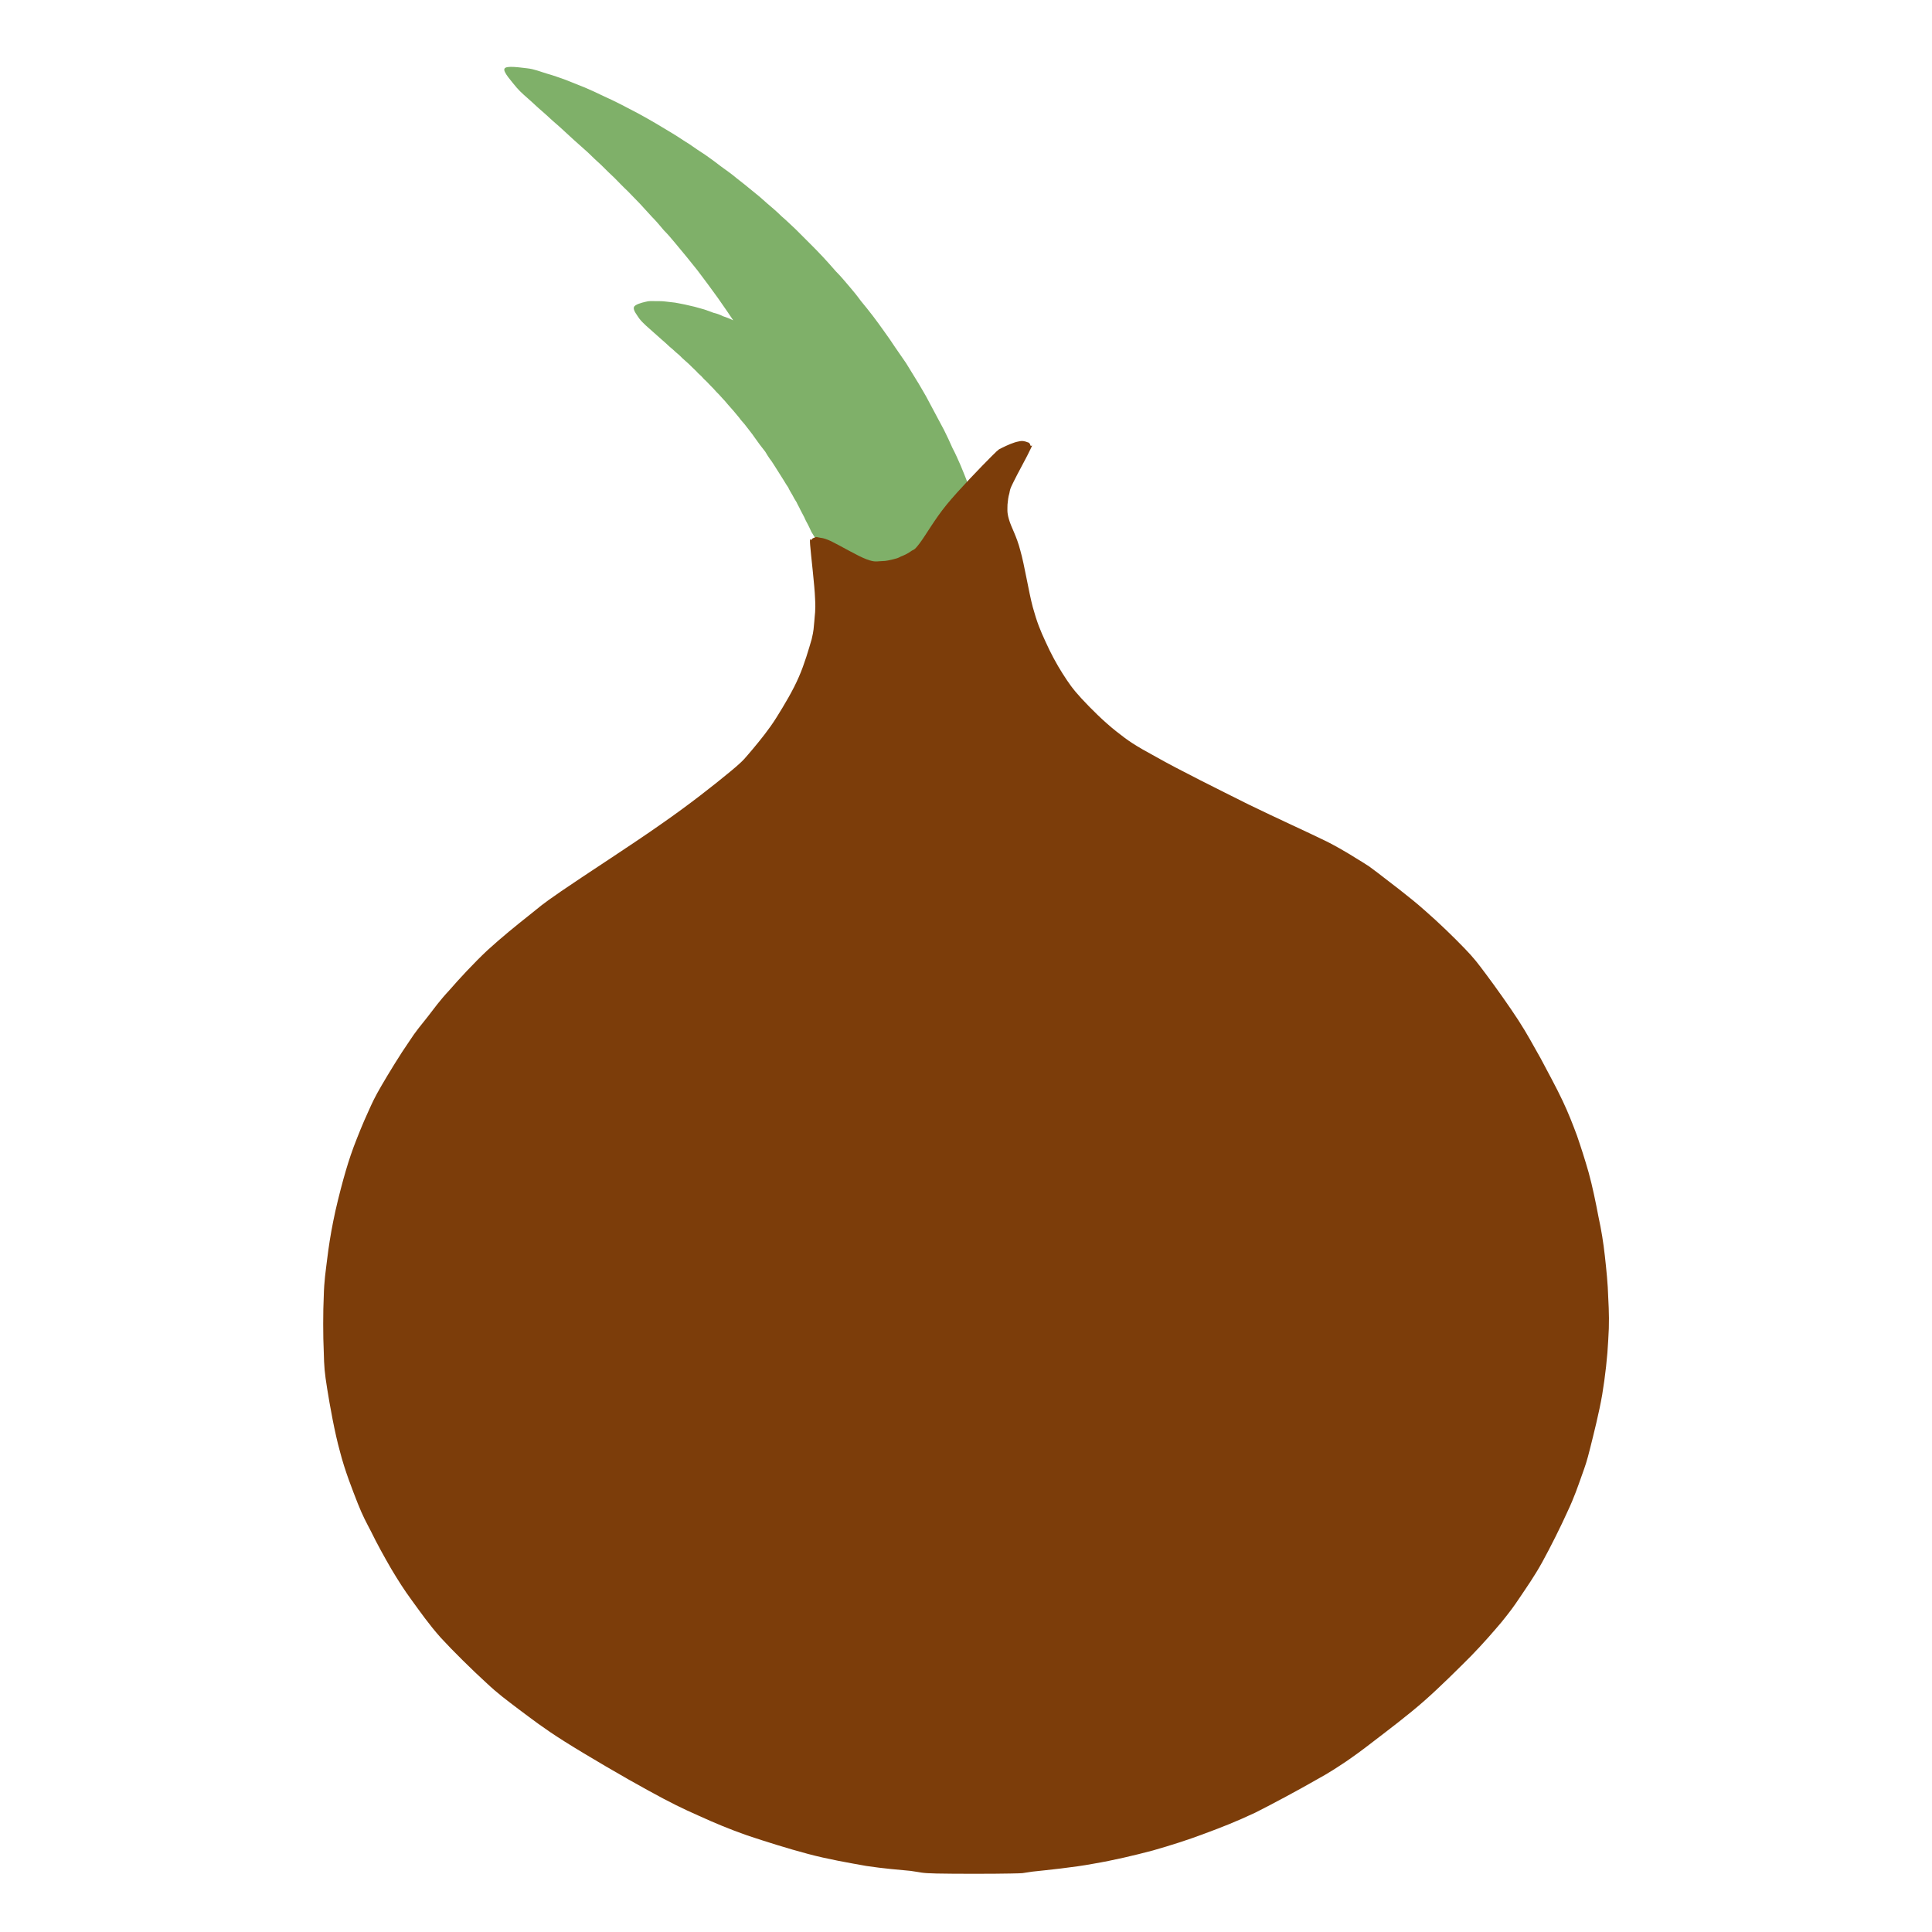
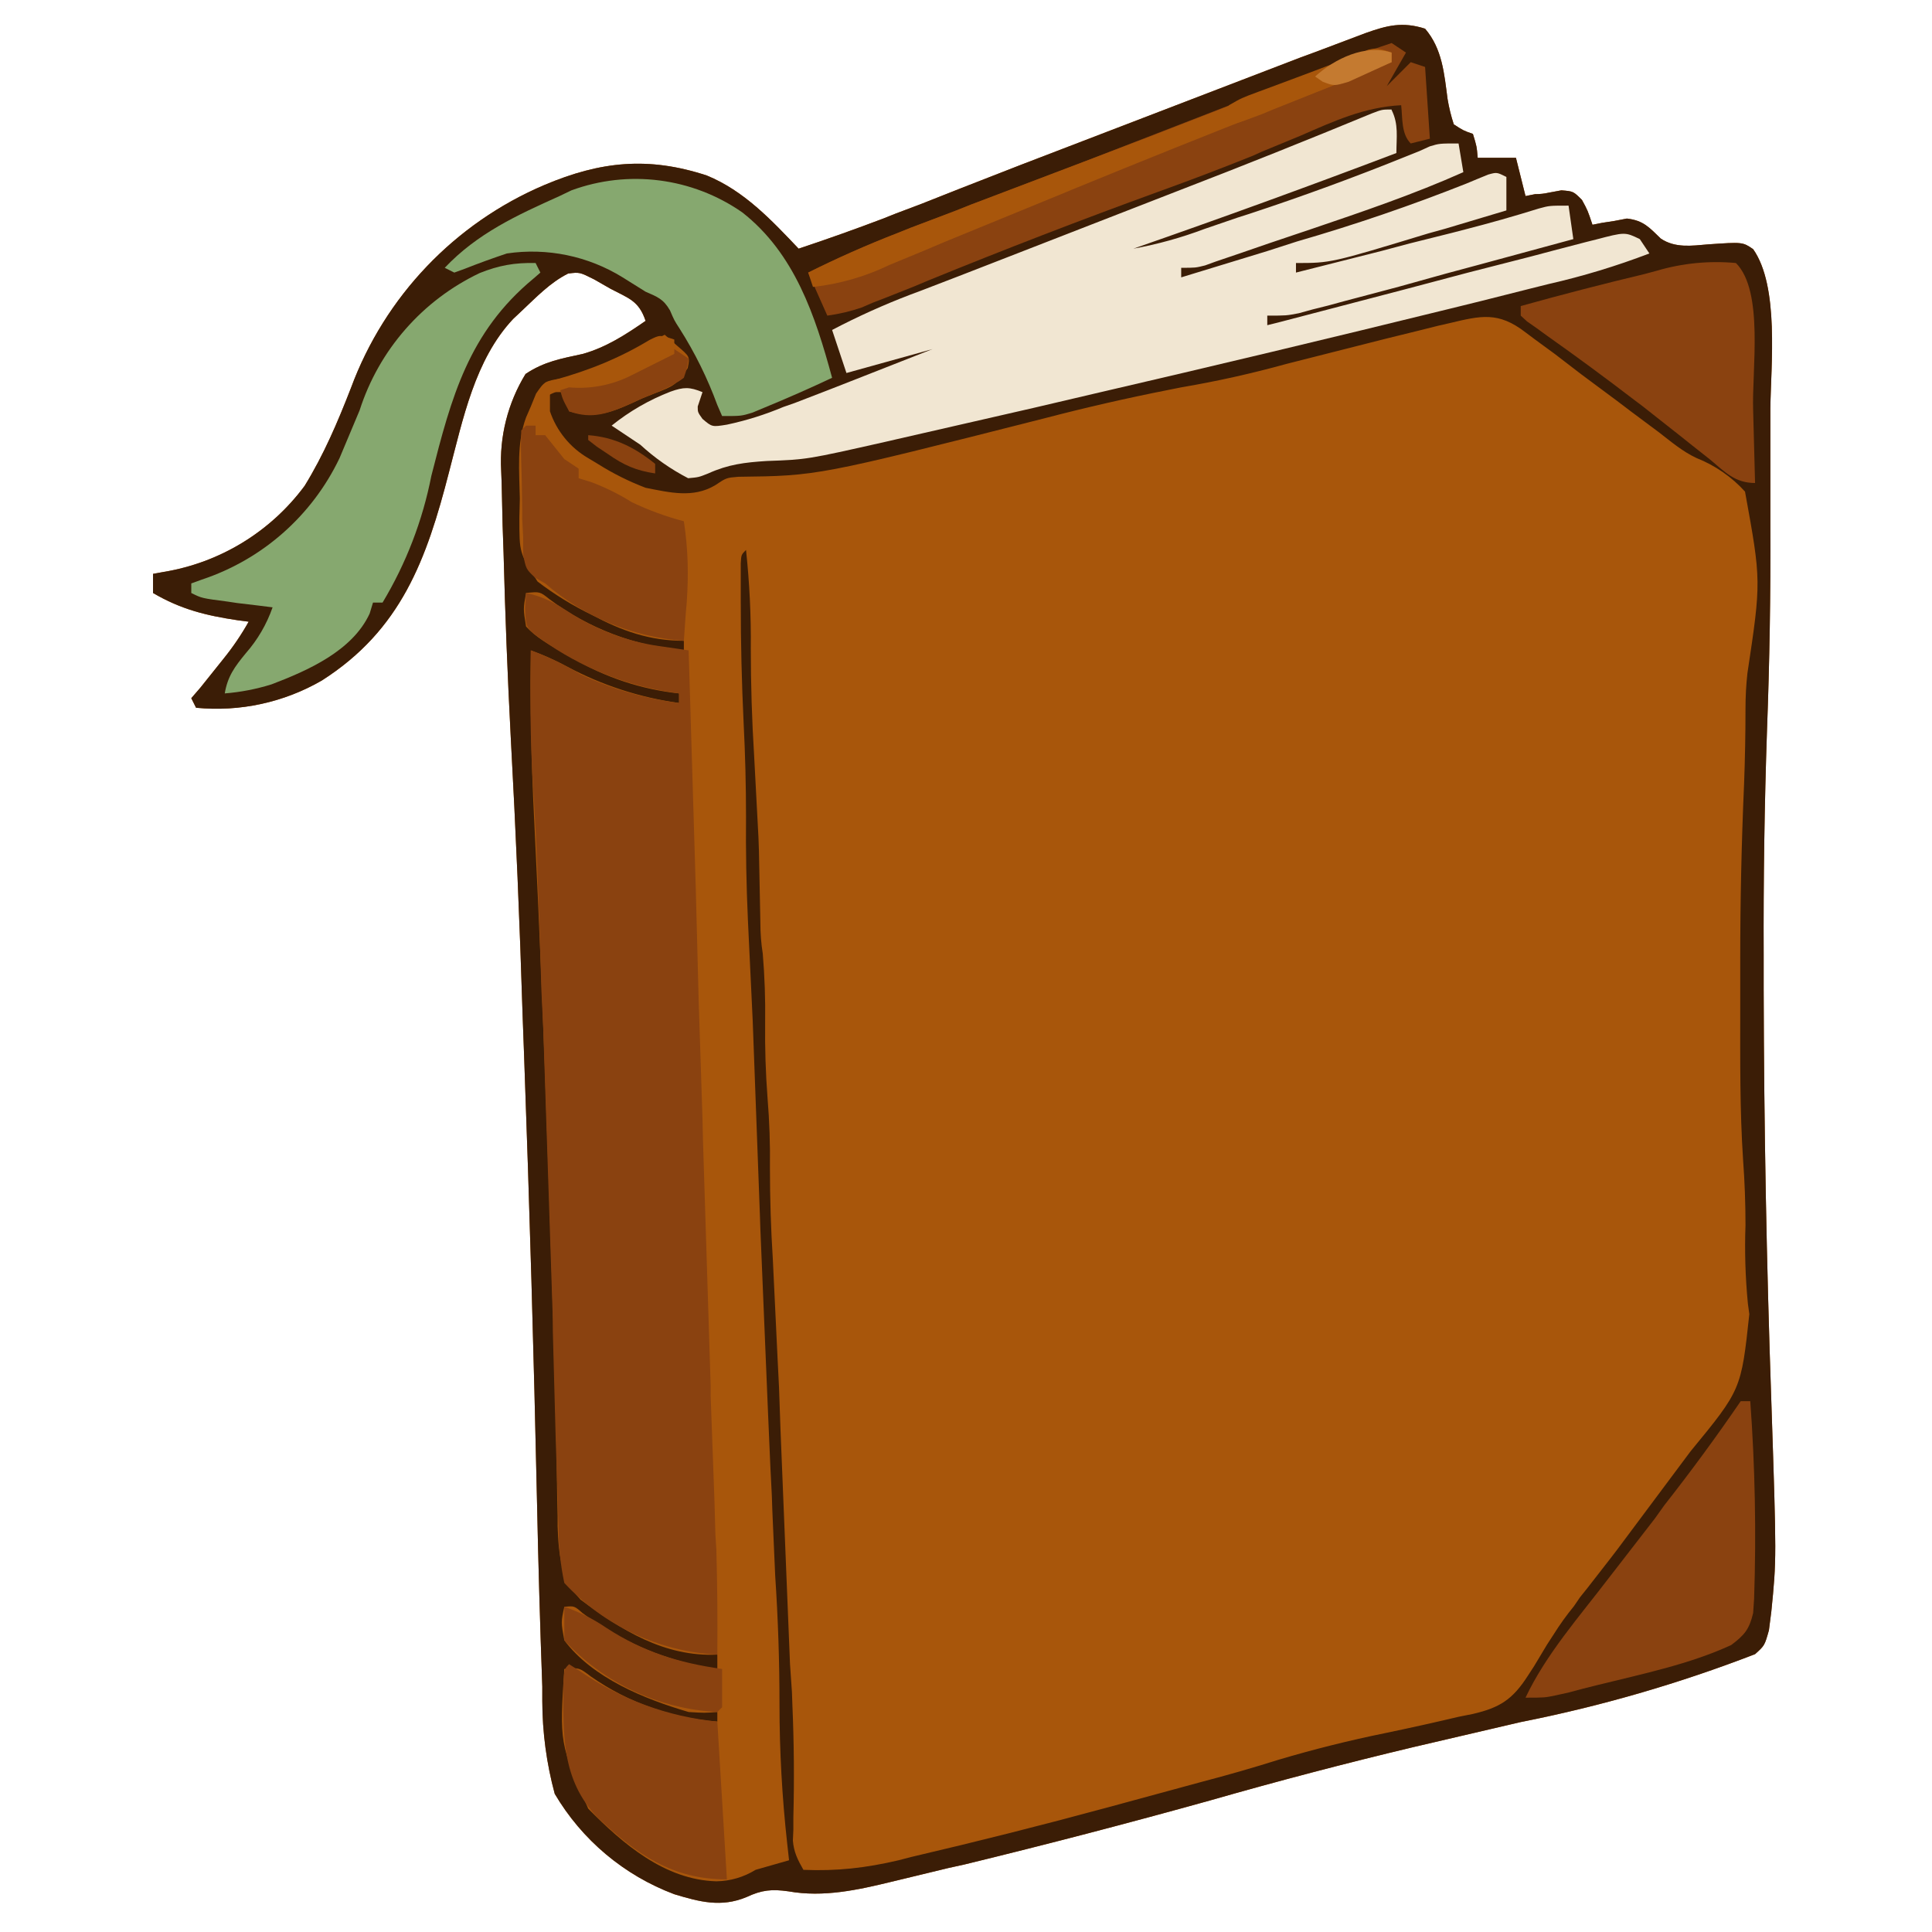
- <svg xmlns="http://www.w3.org/2000/svg" viewBox="0 0 512 512">
-   <style>@media (prefers-color-scheme: dark){.ink{fill:#f0c391}.sprout{fill:#aed3a8}}</style>
-   <g class="sprout" fill="#7fb069">
-     <path id="sprout" d="M262.6 163.7C268.4 162 262.5 160.3 262.4 158.5C262.4 156.8 262.2 155.1 262.1 153.4C261.9 151.6 261.7 149.9 261.5 148.2C261.2 146.5 261 144.8 260.6 143.1C260.3 141.4 259.9 139.7 259.5 138C259.1 136.3 258.7 134.7 258.2 133C257.6 131.4 257.1 129.8 256.5 128.2C255.9 126.5 255.2 124.9 254.6 123.4C253.9 121.8 253.2 120.2 252.4 118.7C251.7 117.1 251 115.6 250.2 114C249.4 112.5 248.6 111 247.8 109.5C247 108 246.2 106.5 245.4 105C244.5 103.5 243.7 102 242.8 100.6C241.9 99.1 241 97.7 240.1 96.2C239.1 94.8 238.2 93.4 237.2 92C236.3 90.6 235.3 89.2 234.3 87.8C233.3 86.4 232.3 85 231.3 83.7C230.2 82.3 229.2 81 228.1 79.7C227.1 78.3 226 77 224.9 75.7C223.8 74.4 222.7 73.1 221.5 71.9C220.4 70.6 219.2 69.3 218.1 68.1C216.9 66.8 215.7 65.6 214.5 64.4C213.3 63.2 212.1 62 210.9 60.8C209.6 59.6 208.4 58.4 207.1 57.3C205.9 56.1 204.6 55 203.3 53.9C202 52.7 200.7 51.6 199.3 50.5C198 49.4 196.7 48.4 195.3 47.3C194 46.2 192.6 45.2 191.2 44.2C189.8 43.1 188.4 42.1 187 41.1C185.6 40.2 184.1 39.2 182.7 38.2C181.2 37.3 179.8 36.3 178.3 35.4C176.8 34.5 175.3 33.6 173.8 32.7C172.3 31.8 170.8 31 169.2 30.1C167.7 29.3 166.1 28.5 164.6 27.7C163 26.9 161.4 26.1 159.8 25.4C158.2 24.6 156.6 23.9 155 23.2C153.3 22.5 151.7 21.9 150 21.2C148.3 20.6 146.7 20 144.9 19.5C143.2 19 141.6 18.3 139.7 18.1C137.8 17.9 134.1 17.3 133.7 18.2C133.2 19 135.7 21.7 136.9 23.2C138.1 24.6 139.5 25.7 140.7 26.8C142 28 143.3 29.2 144.6 30.3C145.9 31.5 147.1 32.6 148.4 33.7C149.6 34.8 150.9 36 152.1 37.1C153.3 38.2 154.6 39.3 155.8 40.4C157 41.6 158.2 42.7 159.4 43.8C160.5 44.9 161.7 46.1 162.9 47.2C164 48.3 165.1 49.5 166.3 50.6C167.4 51.7 168.5 52.9 169.6 54C170.7 55.2 171.7 56.3 172.8 57.5C173.9 58.6 174.9 59.8 175.9 61C177 62.1 178 63.3 179 64.5C180 65.7 181 66.9 181.9 68C182.9 69.2 183.8 70.4 184.8 71.6C185.7 72.8 186.6 74 187.5 75.2C188.4 76.4 189.3 77.7 190.2 78.9C191 80.1 191.9 81.3 192.7 82.5C193.6 83.8 194.4 85 195.2 86.2C196 87.5 196.8 88.7 197.5 90C198.3 91.2 199.1 92.5 199.8 93.7C200.5 95 201.3 96.2 202 97.5C202.7 98.8 203.3 100 204 101.3C204.7 102.6 205.3 103.9 206 105.1C206.6 106.4 207.2 107.7 207.8 109C208.4 110.3 209 111.6 209.6 112.9C210.1 114.2 210.7 115.5 211.2 116.8C211.8 118.1 212.3 119.4 212.8 120.7C213.3 122 213.8 123.3 214.2 124.6C214.7 125.9 215.1 127.3 215.6 128.6C216 129.9 216.4 131.2 216.8 132.6C217.2 133.9 217.6 135.2 218 136.6C218.3 137.9 218.7 139.2 219.1 140.6C219.5 141.9 219.8 143.2 220.2 144.5C220.6 145.9 221 147.2 221.4 148.5C221.8 149.8 222.3 151.1 222.7 152.5C223.1 153.8 223.5 155.1 224 156.4C224.4 157.8 224.8 159.1 225.3 160.4C225.7 161.8 226.1 163.1 226.5 164.5C226.9 165.8 221.7 168.7 227.8 168.6C233.8 168.5 256.8 165.4 262.6 163.7ZM249.7 140.8C253.9 138.4 249.3 139.1 249 138.3C248.8 137.4 248.5 136.6 248.3 135.7C248 134.9 247.7 134 247.4 133.2C247.1 132.4 246.7 131.6 246.4 130.8C246 129.9 245.6 129.1 245.2 128.3C244.8 127.6 244.3 126.8 243.9 126C243.4 125.2 242.9 124.5 242.4 123.8C241.9 123 241.3 122.3 240.8 121.6C240.2 120.9 239.6 120.2 239 119.5C238.4 118.8 237.9 118.1 237.3 117.4C236.7 116.7 236.1 116 235.4 115.4C234.8 114.7 234.2 114 233.6 113.3C233 112.7 232.3 112 231.7 111.4C231.1 110.7 230.4 110.1 229.8 109.4C229.1 108.8 228.5 108.1 227.8 107.5C227.1 106.9 226.5 106.2 225.8 105.6C225.1 105 224.4 104.4 223.7 103.8C223 103.2 222.3 102.6 221.6 102C220.9 101.4 220.2 100.8 219.5 100.3C218.8 99.7 218.1 99.1 217.4 98.6C216.7 98 215.9 97.5 215.2 96.9C214.5 96.4 213.7 95.9 213 95.3C212.2 94.8 211.5 94.3 210.7 93.8C210 93.3 209.2 92.8 208.4 92.3C207.7 91.8 206.9 91.3 206.1 90.9C205.3 90.4 204.6 90 203.8 89.5C203 89.1 202.2 88.6 201.4 88.2C200.6 87.8 199.8 87.4 199 87C198.2 86.6 197.4 86.2 196.6 85.8C195.8 85.5 194.9 85.1 194.1 84.8C193.3 84.4 192.5 84.1 191.6 83.8C190.8 83.4 190 83.1 189.1 82.9C188.3 82.6 187.5 82.3 186.6 82C185.8 81.8 184.9 81.5 184.1 81.3C183.2 81.1 182.4 80.9 181.5 80.7C180.7 80.5 179.8 80.4 178.9 80.2C178.1 80.1 177.2 80 176.3 79.9C175.5 79.8 174.6 79.8 173.7 79.8C172.8 79.8 172 79.7 171 80C170.1 80.2 168.2 80.7 168 81.4C167.7 82.2 168.9 83.6 169.4 84.4C170 85.2 170.6 85.7 171.2 86.3C171.8 86.8 172.4 87.4 173 87.9C173.6 88.4 174.2 89 174.8 89.5C175.4 90 175.9 90.5 176.5 91C177.1 91.6 177.7 92.1 178.3 92.6C178.8 93.1 179.4 93.6 180 94.1C180.6 94.7 181.1 95.2 181.7 95.7C182.3 96.2 182.8 96.7 183.4 97.3C183.9 97.8 184.5 98.3 185 98.9C185.6 99.4 186.1 99.9 186.6 100.5C187.2 101 187.7 101.6 188.2 102.1C188.8 102.7 189.3 103.2 189.8 103.8C190.3 104.3 190.9 104.9 191.4 105.5C191.9 106 192.4 106.6 192.9 107.2C193.4 107.8 193.9 108.3 194.4 108.9C194.9 109.5 195.4 110.1 195.9 110.7C196.3 111.3 196.8 111.8 197.3 112.4C197.8 113 198.2 113.6 198.7 114.2C199.2 114.8 199.6 115.4 200.1 116.1C200.5 116.7 201 117.3 201.4 117.9C201.9 118.5 202.3 119.1 202.8 119.7C203.2 120.4 203.6 121 204 121.6C204.5 122.2 204.9 122.9 205.3 123.5C205.7 124.1 206.1 124.8 206.5 125.4C206.9 126 207.3 126.7 207.7 127.3C208.1 128 208.5 128.6 208.9 129.2C209.2 129.9 209.6 130.5 210 131.2C210.3 131.8 210.7 132.5 211.1 133.1C211.4 133.8 211.8 134.4 212.1 135.1C212.4 135.7 212.8 136.4 213.1 137C213.4 137.7 213.7 138.3 214.1 139C214.4 139.6 214.7 140.2 215 140.9C215.4 141.5 215.7 142.1 216.1 142.7C216.5 143.3 216.8 143.9 217.2 144.5C217.6 145.1 218 145.7 218.4 146.3C218.8 146.8 219.2 147.4 219.6 148C220 148.5 220.5 149.1 220.9 149.6C221.3 150.2 221.8 150.7 222.2 151.3C222.7 151.8 219 154.7 223.5 152.9C228.1 151.2 245.4 143.2 249.7 140.8Z" />
-   </g>
-   <g class="ink" fill="#7c3d0a">
-     <path id="body" fill-rule="evenodd" d="M269.9 117C271 116.7 271.8 117 272.3 117.2C272.9 117.3 273 117.8 273.1 118.1C273.3 118.4 273.9 117.4 273.1 119C272.4 120.6 269.5 125.8 268.6 127.7C267.6 129.7 267.7 129.7 267.5 130.7C267.2 131.7 267.1 132.6 267 133.7C267 134.9 266.8 135.7 267.4 137.7C268 139.8 269.4 142 270.4 145.9C271.5 149.7 272.6 156.8 273.7 160.9C274.8 164.9 275.7 167.1 277.1 170.1C278.4 173 280 176 281.6 178.5C283.2 181 284.2 182.5 286.6 185.1C289 187.7 292.5 191.2 295.8 193.8C299.1 196.4 300.5 197.4 306.4 200.6C312.2 203.9 323.3 209.4 330.9 213.2C338.5 216.9 346.7 220.6 351.8 223.1C356.8 225.7 358.9 227.2 361.1 228.5C363.3 229.9 362.3 229.2 365.1 231.3C367.8 233.4 373.7 237.8 377.5 241.2C381.3 244.5 385.3 248.4 388 251.2C390.8 254.1 391.5 255.1 393.9 258.3C396.3 261.5 400 266.7 402.4 270.4C404.8 274.1 406.3 277 408.3 280.5C410.2 284.1 412.5 288.3 414.1 291.7C415.7 295.1 416.7 297.7 417.9 300.9C419 304.1 420 307.2 421 310.7C422 314.3 422.9 318.7 423.6 322.4C424.4 326.1 424.9 329.2 425.3 332.8C425.7 336.4 426.1 340.2 426.2 343.9C426.4 347.6 426.5 350.8 426.2 355.1C426 359.4 425.4 364.8 424.6 369.6C423.8 374.3 422.3 380.2 421.4 383.8C420.5 387.4 420.2 388.2 419.2 391C418.2 393.8 417.2 396.8 415.4 400.6C413.7 404.4 410.8 410.2 408.7 414C406.6 417.8 404.6 420.6 402.8 423.3C401 426 400 427.3 397.9 429.9C395.7 432.5 393.2 435.4 389.8 438.9C386.4 442.3 381.8 446.9 377.5 450.7C373.2 454.5 367.6 458.7 364.1 461.4C360.6 464.1 359.2 465.1 356.6 466.9C354 468.6 352.6 469.6 348.6 471.8C344.6 474.1 337.4 478 332.6 480.4C327.7 482.7 323.9 484.2 319.3 485.9C314.8 487.6 310.4 489 305.5 490.4C300.6 491.7 295.1 493 289.8 493.9C284.5 494.9 277.3 495.6 273.6 496C270 496.5 272.1 496.4 267.8 496.5C263.6 496.6 252.6 496.6 248.2 496.5C243.8 496.4 244.3 496.2 241.3 495.8C238.2 495.5 234.2 495.2 229.6 494.5C225.1 493.7 219.3 492.7 214.1 491.3C208.8 489.9 202.8 488 198 486.4C193.2 484.7 189.6 483.2 185.2 481.2C180.9 479.3 177.8 477.8 171.8 474.5C165.9 471.3 155.3 465.1 149.6 461.5C143.9 457.9 141 455.6 137.5 453C134.1 450.4 132.1 449 128.7 445.8C125.2 442.6 120.1 437.6 116.8 434C113.6 430.4 111.4 427.2 109.2 424.2C107 421.2 105.5 418.8 103.7 415.8C101.9 412.7 99.8 408.9 98.4 406C96.9 403.1 96.2 401.9 94.8 398.4C93.4 394.8 91.4 389.8 90.1 384.7C88.7 379.7 87.4 372.4 86.7 368C86 363.6 85.9 362.3 85.8 358.2C85.6 354.1 85.6 347.6 85.8 343.5C85.9 339.4 86.3 337 86.7 333.7C87.1 330.4 87.6 327.2 88.3 323.7C89 320.1 90.1 315.8 91 312.5C91.9 309.3 92.6 307 93.7 304C94.8 301.1 96.2 297.6 97.5 294.8C98.7 292.1 99.3 290.8 101.1 287.7C102.9 284.6 106.2 279.2 108.3 276.2C110.3 273.1 111.5 271.8 113.3 269.5C115.1 267.2 116.4 265.3 119.1 262.4C121.7 259.4 125.6 255.2 129.1 251.9C132.7 248.6 137 245.1 140.3 242.5C143.6 239.9 142.9 240.2 148.7 236.2C154.5 232.2 167.7 223.7 175.2 218.4C182.7 213.2 189.4 207.9 193.5 204.5C197.5 201.2 197.4 200.9 199.5 198.5C201.5 196.1 203.8 193.3 205.8 190.1C207.8 186.9 210.2 182.9 211.7 179.4C213.2 176 214.4 171.8 215.1 169.4C215.7 166.9 215.6 166.5 215.8 164.7C215.9 162.9 216.2 162 216 158.6C215.9 155.3 214.9 147.1 214.7 144.5C214.5 141.9 214.9 143.4 215.1 143C215.2 142.7 215.5 142.6 215.8 142.5C216.1 142.4 216.1 142.2 216.8 142.4C217.5 142.6 218 142.4 220.2 143.4C222.3 144.4 227.4 147.4 229.6 148.2C231.9 149.1 232.5 148.7 233.7 148.7C234.9 148.7 235.9 148.4 236.8 148.2C237.6 148 238 147.9 238.7 147.5C239.5 147.2 240.6 146.7 241.4 146.1C242.2 145.5 242.1 146.1 243.7 144C245.3 141.9 247.7 137.6 250.9 133.7C254 129.9 260.2 123.5 262.7 121C265.2 118.5 264.5 119.3 265.7 118.6C266.9 118 268.7 117.2 269.9 117Z" />
-   </g>
+ <svg xmlns="http://www.w3.org/2000/svg" viewBox="17 55 404 404">
+   <path fill="#a8560b" d="M315 61c3.6 4.2 4 9.4 4.7 14.7A36 36 0 0 0 321 81c2 1.3 2 1.3 4 2 .8 2.6.8 2.6 1 5h8l2 8 2-.4q1.5 0 2.8-.3l2.7-.5c2.5.2 2.5.2 4.3 2C349 99 349 99 350 102l2-.4 2.6-.4 2.6-.5c3.5.4 4.7 1.9 7.1 4.2 3 2 6.4 1.5 9.9 1.2 7.2-.5 7.2-.5 9.4 1 5.5 7.8 3.7 24.3 3.6 33.3V165q.1 21.3-.7 42.6-.8 23.5-.7 47.1v7.2q.1 43.1 1.6 86.1c1.1 33 1.1 33 0 44l-.5 3.9c-.9 3.2-.9 3.2-2.9 5a294 294 0 0 1-49 14.2l-22.3 5.2q-21.4 5.1-42.7 11.2-25.5 7.1-51.4 13.4l-3.2.7-12 2.9c-7 1.7-14.2 3.3-21.5 2-3.5-.5-5.6-.3-8.8 1.2-5.3 2.2-9.8 1-15.1-.6a49 49 0 0 1-25-21 75 75 0 0 1-2.6-19.4v-3q-.7-19.3-1.1-38.4-1-46.6-2.7-93.4l-.3-8.1q-.9-29.3-2.5-58.7-1-19.2-1.5-38.5l-.2-5.8-.2-8.8-.1-2.6a35 35 0 0 1 5.1-20.2c3.9-2.6 7.4-3.2 12-4.2 4.9-1.4 8.9-4 13.1-6.9-1.4-4.2-3.5-4.7-7.3-6.7l-3.5-2c-3-1.5-3-1.5-5.4-1.2-3.8 1.9-6.7 5-9.8 7.9l-1.7 1.6c-8 8.5-10.5 21-13.4 32-4.7 18.3-10 33-26.6 43.6A44 44 0 0 1 58 203l-1-2 1.9-2.2 2.4-3 2.4-3q3-3.7 5.3-7.8l-2.3-.3c-6.7-1-11.9-2.3-17.7-5.7v-4l2.2-.4a46 46 0 0 0 29.5-18c4-6.5 6.9-13.3 9.7-20.5a74 74 0 0 1 40.4-42.4c11.8-5 21.8-6 34-2 7.8 3.2 13.5 9.3 19.2 15.3q9-3 17.7-6.3l2.5-1 5.3-2 8.6-3.4 12.3-4.8L289 67l3-1.1 10.6-4c4.5-1.6 7.7-2.4 12.4-.9" />
+   <path fill="#3b1d06" d="M315 61c3.6 4.2 4 9.4 4.7 14.7A36 36 0 0 0 321 81c2 1.3 2 1.3 4 2 .8 2.6.8 2.6 1 5h8l2 8 2-.4q1.5 0 2.8-.3l2.7-.5c2.5.2 2.5.2 4.3 2C349 99 349 99 350 102l2-.4 2.6-.4 2.6-.5c3.5.4 4.7 1.9 7.1 4.2 3 2 6.4 1.5 9.9 1.2 7.2-.5 7.2-.5 9.4 1 5.5 7.8 3.7 24.3 3.6 33.3V165q.1 21.3-.7 42.6-.8 23.5-.7 47.1v7.2q.1 43.1 1.6 86.1c1.1 33 1.1 33 0 44l-.5 3.9c-.9 3.2-.9 3.2-2.9 5a294 294 0 0 1-49 14.2l-22.3 5.2q-21.4 5.1-42.7 11.2-25.5 7.1-51.4 13.4l-3.2.7-12 2.9c-7 1.7-14.2 3.3-21.5 2-3.5-.5-5.6-.3-8.8 1.2-5.3 2.2-9.8 1-15.1-.6a49 49 0 0 1-25-21 75 75 0 0 1-2.6-19.4v-3q-.7-19.3-1.1-38.4-1-46.6-2.7-93.4l-.3-8.1q-.9-29.3-2.5-58.7-1-19.2-1.5-38.5l-.2-5.8-.2-8.8-.1-2.6a35 35 0 0 1 5.1-20.2c3.9-2.6 7.4-3.2 12-4.2 4.9-1.4 8.9-4 13.1-6.9-1.4-4.2-3.5-4.7-7.3-6.7l-3.5-2c-3-1.5-3-1.5-5.4-1.2-3.8 1.9-6.7 5-9.8 7.9l-1.7 1.6c-8 8.5-10.5 21-13.4 32-4.7 18.3-10 33-26.6 43.6A44 44 0 0 1 58 203l-1-2 1.9-2.2 2.4-3 2.4-3q3-3.7 5.3-7.8l-2.3-.3c-6.7-1-11.9-2.3-17.7-5.7v-4l2.2-.4a46 46 0 0 0 29.5-18c4-6.5 6.9-13.3 9.7-20.5a74 74 0 0 1 40.4-42.4c11.8-5 21.8-6 34-2 7.8 3.2 13.5 9.3 19.2 15.3q9-3 17.7-6.3l2.5-1 5.3-2 8.6-3.4 12.3-4.8L289 67l3-1.1 10.6-4c4.5-1.6 7.7-2.4 12.4-.9m5 61.6-2.2.5-4.4 1.1-6.5 1.6-20.9 5.3a221 221 0 0 1-22 4.9l-2.5.5q-13.2 2.6-26.2 6c-47.3 12-47.3 12-63.9 12.2-2.5.2-2.5.2-4.9 1.8-4.6 2.7-9.4 1.5-14.5.5a56 56 0 0 1-10-5l-2-1.2a18 18 0 0 1-8-9.8v-4h3l1 4c6 1.8 9.9-.2 15.3-2.7l2.5-1c4.4-1.7 4.4-1.7 7-5.3.5-2.4.5-2.4-2.2-4.7L156 125l-3.4 1.7-4.6 2.2-2.2 1a52 52 0 0 1-11.2 4.2c-3.7.6-3.7.6-5.5 3.2L128 140l-1 2.3c-2 5.4-1.4 11.3-1.3 17l-.1 4c0 7.3 0 7.3 3.8 13.3a66 66 0 0 0 11.4 7c6.2 3.3 12 5.4 19.2 5.4v2a55 55 0 0 1-28.1-10.7c-2-1.6-2-1.6-4.9-1.3-.6 3.3-.6 3.3 0 7 2.1 2.3 4.7 3.7 7.4 5.3l2.3 1.3A55 55 0 0 0 159 200v2a70 70 0 0 1-23.4-7.6q-3.7-2-7.6-3.4-.2 17.7.7 35.4 1.7 34.3 2.8 68.6l.3 8.2.5 15.9.1 2.6.8 29.6.1 2.8.2 13.2.1 4.8v2c.2 5.9.7 11 4.8 15.4 8.6 6.4 17.5 12 28.6 11.5v3a62 62 0 0 1-28.2-11.7c-1.7-1.5-1.7-1.5-3.8-1.3-.7 3.2-.7 3.2 0 7 5.9 7.9 16.8 12.3 26 15 3.3.2 3.3.2 6 0v2a53 53 0 0 1-26.4-9.4c-2.5-1.9-2.5-1.9-5.6-1.6-1 15.5-1 15.5 5 29.2 7.3 7.4 16 14.9 26.8 15.2a16 16 0 0 0 8.2-2.4l7-2-.4-3.6q-1.6-14.5-1.6-29 0-13.5-.9-26.9l-.6-13.7-.1-3-.3-5.9-.5-11.5L176 312l-.1-3-1.5-40.5-1-21q-.5-11-.4-21.7 0-9.8-.5-19.6-.6-12.6-.6-25.1v-8.3c.1-1.8.1-1.8 1.1-2.8q1.1 10.3 1 20.6 0 11.3.7 22.5l.9 17 .1 2.8.3 15q0 3.4.5 6.5.6 7.2.5 14.4-.1 7.9.5 15.8.6 7.3.5 14.6 0 9.6.6 19l1 20.9.3 6 .3 8.6 2 49.3.4 5.8.1 2.8q.5 11.7.2 23.4v2.6l-.1 2.3c.2 2.4 1 4 2.2 6.1 7 .3 13.1-.4 19.9-2l2.7-.7a1184 1184 0 0 0 41.2-10.4l19.5-5.3a333 333 0 0 0 16-4.6q11.1-3.3 22.4-5.6 7.7-1.6 15.3-3.4l3-.6c5.6-1.3 8.3-3 11.5-8l1.3-2 2.7-4.5 1.3-2q2-3.2 4.3-6l1.3-1.9 1.6-2 4.9-6.3 1.3-1.7 10-13.4 5.3-7.1c10.6-12.9 10.6-12.9 12.3-28.7l-.3-2.2q-.8-8.3-.5-16.4 0-6.8-.5-13.6c-.7-10.5-.6-21-.6-31.5v-10.5q0-18.3.8-36.6.3-7.9.3-15.8 0-3.8.4-7.4c2.9-19.3 2.9-19.3-.5-38a27 27 0 0 0-10.1-7c-3-1.4-5.3-3.4-7.9-5.4L358 141l-2.9-2.2-7.4-5.5-5.6-4.3-4.1-3-2-1.5c-5.7-4.4-9.3-3.5-16-1.9" />
+   <path fill="#8a4210" d="M127 179c3.4.7 5.9 2 8.8 3.9a47 47 0 0 0 19 7.2l3.5.5 2.7.4 1.5 50 .6 23.3.8 24.7.1 4.5 1.6 51.1v2.2l.8 22 .2 7.1.2 3.2q.3 11 .2 21.9a47 47 0 0 1-32-15q-1.2-5.7-1.2-11.5l-.1-3.2-.1-3.6-.2-5.7-.2-6.2-.6-22.5v-2.4l-2-60.7-.4-8.4-.4-13.4-.2-4.9q-.4-13.5-1.3-26.8-.4-8.4-.4-16.8v-2.6l.1-6.3q5.4 2 10.4 5a68 68 0 0 0 20.6 6v-2l-2.6-.4a63 63 0 0 1-27.8-12.1c-1.6-1.5-1.6-1.5-1.8-5.2z" />
+   <path fill="#f1e6d2" d="M308 78c1.5 3 1 5.7 1 9q-27.4 10.4-55 20a85 85 0 0 0 14.8-4.1l7-2.4 2.5-.8q16.7-5.5 33-12.1l2.5-1 2.2-1c2-.6 2-.6 6-.6l1 6c-10.3 4.6-20.9 8.2-31.5 11.8l-9.2 3.1-5.8 2-5.3 1.8-2.2.8c-2 .5-2 .5-5 .5v2l18-5.5 6.2-2q18-5.2 35.4-12.1l2.4-1 2.2-.9c1.8-.5 1.8-.5 3.8.5v7l-12.7 3.8-3.6 1c-20.4 6.2-20.4 6.2-27.7 6.2v2l17.8-4.5 6-1.6 8.8-2.2 2.7-.7q7.8-2 15.5-4.4c2.2-.6 2.2-.6 6.2-.6l1 7-19.9 5.4-6.7 1.8-9.7 2.7-3 .8-8.7 2.3-3.3.9-3.2.8-2.9.8c-2.6.5-2.6.5-6.6.5v2l2.8-.7 26-6.8L324 112l12.9-3.3 4.9-1.3 6.9-1.8 2-.5c6.1-1.6 6.1-1.6 9.2-.1l2 3a155 155 0 0 1-21.1 6.4l-4 1-10.3 2.6-6.5 1.6q-37 9.1-74.1 17.7l-12.8 3-28.4 6.5-2.6.6c-16.4 3.7-16.4 3.7-24.8 4-4.6.3-8 .7-12.2 2.6-2 .8-2 .8-4.2 1a46 46 0 0 1-10-7l-3.6-2.4-2.4-1.6a46 46 0 0 1 12.3-7.1c2.8-1 4-1 6.7.1l-1 3c0 1.2 0 1.2 1 2.6 2 1.7 2 1.7 5.1 1.2q6.1-1.3 11.8-3.7l2.3-.8 7-2.7 4.6-1.8L212 128l-18 5-3-9q8-4.2 16.4-7.4l2.4-.9 7.8-3 5.4-2.1L263.1 95q20.5-7.9 40.8-16.3c2.1-.8 2.1-.8 4.1-.8" />
+   <path fill="#86a86f" d="m129 110 1 2-1.5 1.3c-13.5 11.2-17.1 24.7-21.3 41.2A82 82 0 0 1 97 181h-2l-.7 2.3c-3.6 7.8-12.9 11.9-20.5 14.8Q69 199.6 64 200c.6-3.6 2.1-5.6 4.4-8.4A29 29 0 0 0 74 182l-3.2-.4-4.2-.5-2-.3c-5.4-.7-5.4-.7-7.6-1.8v-2l2.2-.8A49 49 0 0 0 88 150.8l4.2-10a48 48 0 0 1 25.1-28.7c4-1.6 7.3-2.2 11.7-2.1" />
+   <path fill="#86a86f" d="M172.2 99.4c11 8.6 15.3 21.7 18.8 34.6q-7 3.3-14.3 6.3l-2.4 1c-2.3.7-2.3.7-6.3.7l-1-2.3a83 83 0 0 0-7.9-16c-1.1-1.7-1.1-1.7-2-3.8-1.4-2.4-2.6-2.8-5.1-3.9l-4.8-3a36 36 0 0 0-24.2-5q-4.5 1.5-8.8 3.2l-2.2.8-2-1c6.8-7.2 15.1-11 24-15l2.5-1.2a39 39 0 0 1 35.7 4.6" />
+   <path fill="#8a4210" d="m308 64 3 2-4 7 5-5 3 1 1 15-4 1c-2-2-1.7-5.3-2-8-7.7.4-14 3.3-21.1 6.4l-8 3.3-2 .9q-9.7 3.9-19.7 7.5-24.2 8.8-48.2 18.6l-3.1 1.3-5.8 2.3-2.6 1-2.3 1q-3.5 1.2-7.2 1.7l-4-9q9-4.5 18.5-8.2l3-1.2L217 99l3-1.2 23.7-9 33.5-13q9.1-3.8 18.4-7.2l2.6-1q4.9-2 9.8-3.6m73 284h2q1.5 20.6.8 41.3l-.2 3c-.8 3.4-1.8 4.6-4.6 6.7-8.7 4-18.4 6-27.7 8.3l-3.2.8-3 .8-2.7.6c-2.4.5-2.4.5-6.4.5 4.3-9.1 11.3-17 17.4-25l9.6-12.4 2-2.8a407 407 0 0 0 16-21.8m-1-238c5.9 5.9 3.3 22.4 3.6 30.8l.4 15.2c-4.2 0-6.3-2.3-9.4-4.9l-3.8-3-2-1.6-8.5-6.7-1.6-1.2q-9-6.9-18.2-13.4l-2.2-1.6-2-1.4-1.3-1.2v-2q12.9-3.6 25.9-6.7l2.6-.7A44 44 0 0 1 380 110M136 403l2.2 1.4A61 61 0 0 0 167 415l2 33c-11.4 0-18.8-5.2-27-12.9-7.7-8-7.2-17.4-7.2-28 .2-3.1.2-3.1 1.2-4.1m-9-259h2v2h2l4 5 3 2v2l2.6.8a48 48 0 0 1 8.5 4.2q5.2 2.5 10.9 4c.9 5.8 1 11.2.6 17l-.2 2.3-.4 5.7a50 50 0 0 1-29-12l-2.1-1.2c-1.9-1.8-1.9-1.8-2.5-4.8v-3.6l-.2-4v-2l-.1-6.2c-.2-7.1-.2-7.1-.1-10.2z" />
+   <path fill="#a8560b" d="M308 66v2l-24.3 9.6q-21.2 8.3-42.4 17l-2.4 1-24.4 10-4 1.7-7.5 3.1a49 49 0 0 1-16 4.6l-1-3q9-4.5 18.5-8.2l3-1.2L217 99l3-1.2 23.7-9a2276 2276 0 0 0 54.6-21.4l2.5-1 2.3-1c1.9-.4 1.9-.4 4.9.6" />
+   <path fill="#8a4210" d="M135 391q4.7 1.6 8.8 4.4c7.7 5 15 7.3 24.2 8.6v8l-1 1a47 47 0 0 1-32-15zm23-263 3 2c-.3 1.9-.3 1.9-1 4-2.6 2-5.7 3-8.7 4.3l-2.4 1.1c-4.6 2-8 3.4-12.9 1.6-1.4-2.6-1.4-2.6-2-5 3-1 3-1 7-1.2 6.3-.6 11.5-3.8 17-6.8" />
+   <path fill="#a8560b" d="M308 66v2l-24.8 9.9-2.4 1c-5.6 2.1-5.6 2.1-7.8 2.1.1-1.8.1-1.8 1-4 2.6-1.5 2.6-1.5 6.1-2.8l1.9-.7 5.9-2.2 4-1.5c12.8-4.9 12.8-4.9 16.1-3.8m-150 60v3l-7 3.5-2 1a24 24 0 0 1-13 2.5c-2.8.9-2.8.9-5 2v-3l2.5-.7c7-2 13-4.4 19.3-8.2 2.2-1.1 2.2-1.1 5.2-.1" />
+   <path fill="#c47a30" d="M308 66v2l-5.7 2.6-3.3 1.5c-3 .9-3 .9-5.4 0L292 71c4.2-3.8 10.5-6.8 16-5" />
+   <path fill="#8a4210" d="M140 146c5.5.4 9.8 2.6 14 6v2c-4-.6-6.5-1.7-9.8-4l-2.4-1.6-1.8-1.4z" />
</svg>
